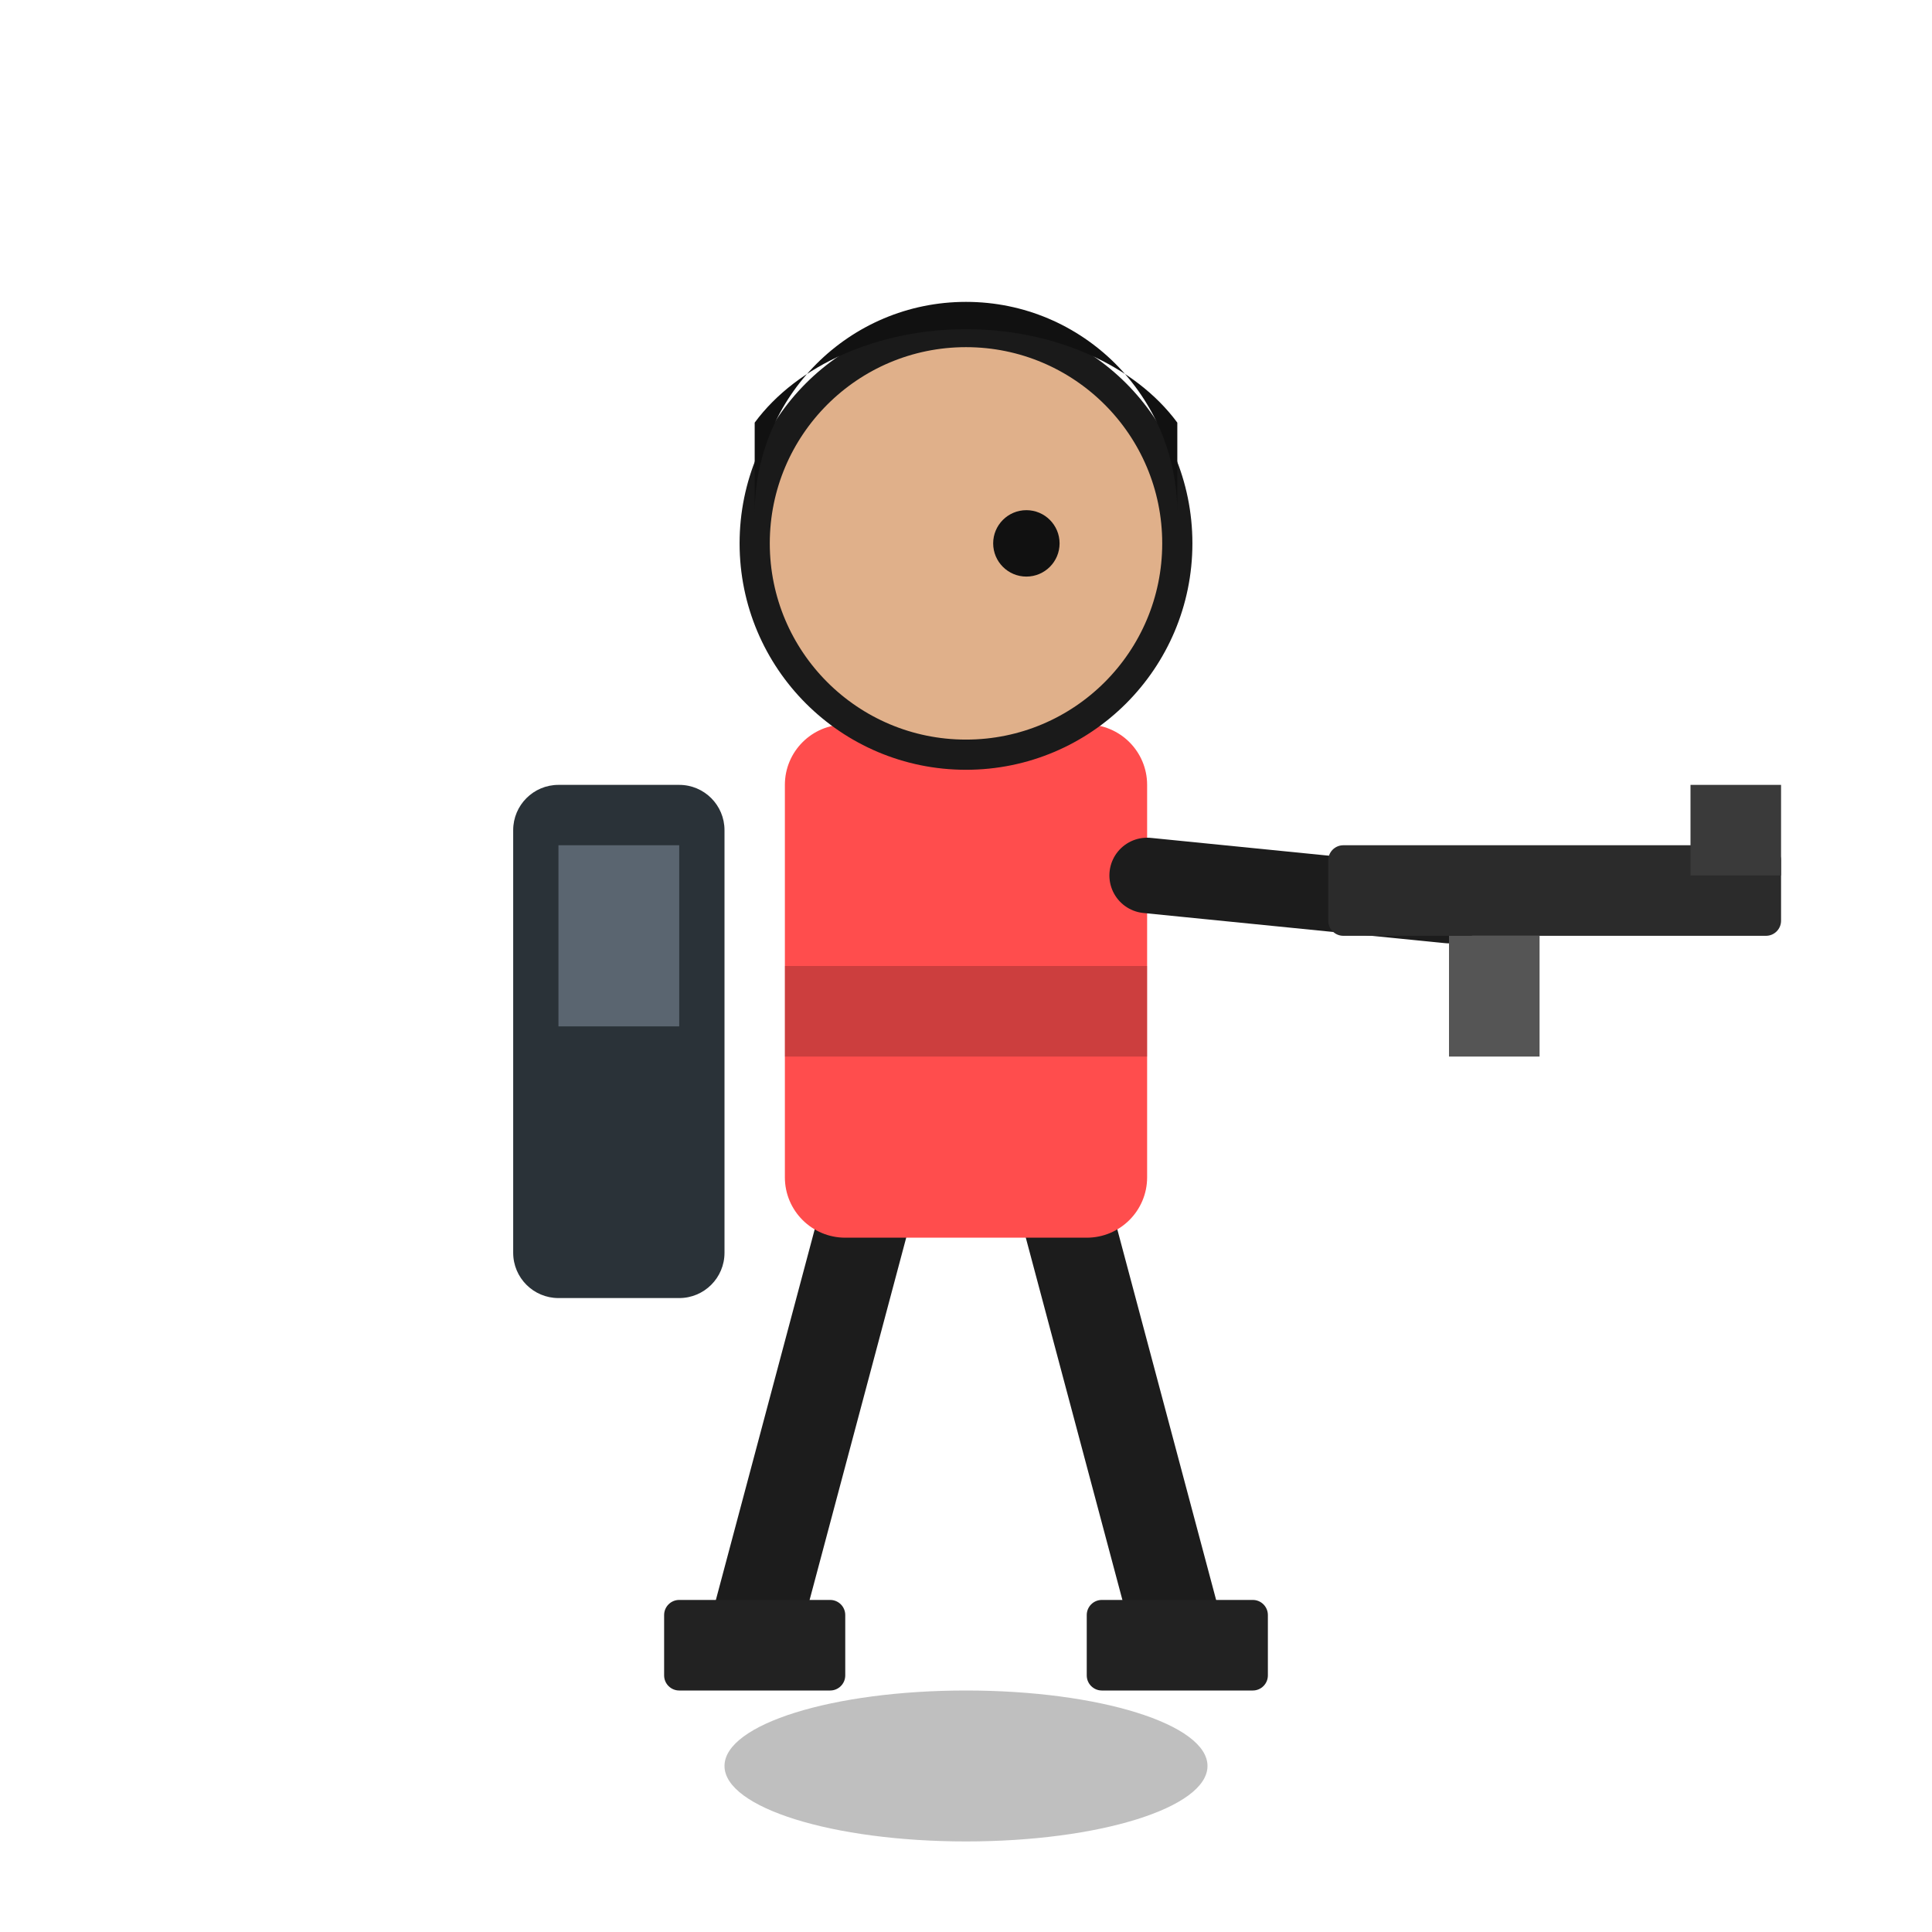
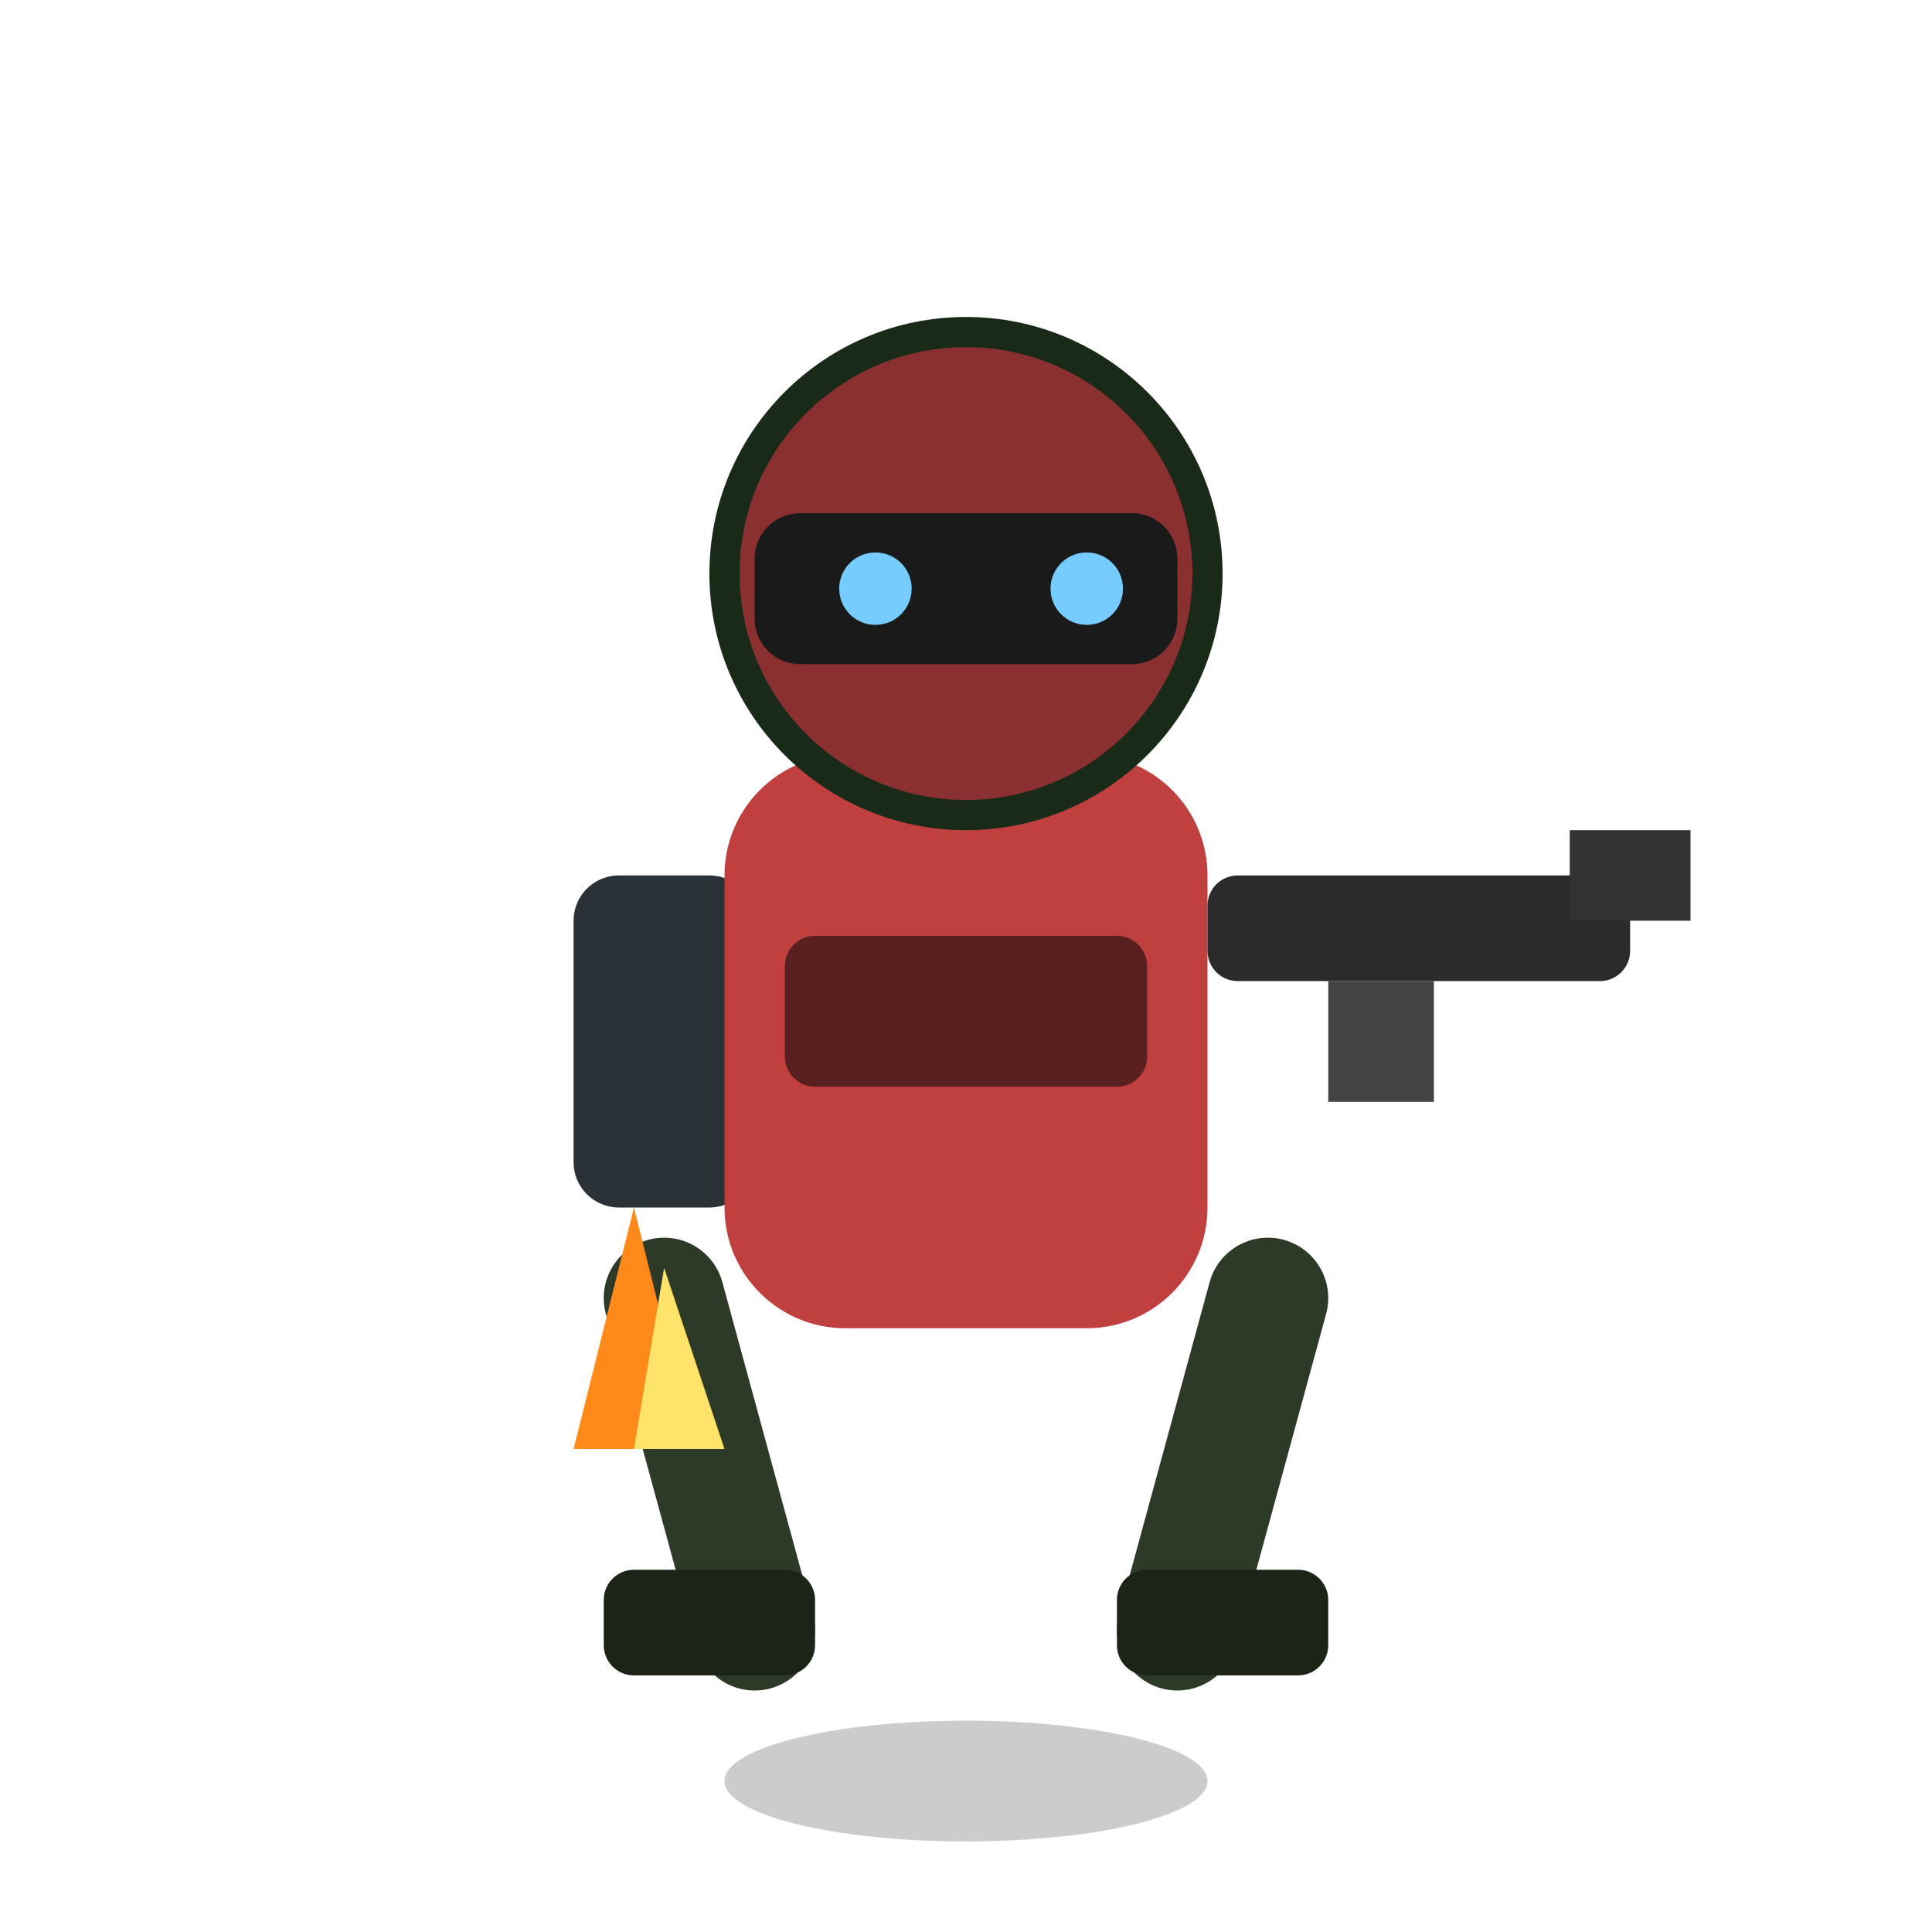
<svg xmlns="http://www.w3.org/2000/svg" viewBox="0 0 128 128">
-   <ellipse cx="64" cy="117" rx="16" ry="5" fill="#000" opacity=".25" />
-   <rect x="34" y="52" width="14" height="34" rx="3" fill="#2a3238" />
-   <rect x="37" y="56" width="8" height="12" fill="#5a6570" />
-   <line x1="58" y1="78" x2="50" y2="108" stroke="#1c1c1c" stroke-width="6" stroke-linecap="round" />
-   <line x1="70" y1="78" x2="78" y2="108" stroke="#1c1c1c" stroke-width="6" stroke-linecap="round" />
-   <rect x="44" y="106" width="12" height="6" rx="1" fill="#222" />
-   <rect x="72" y="106" width="12" height="6" rx="1" fill="#222" />
-   <rect x="52" y="48" width="24" height="34" rx="4" fill="#ff4d4d" />
-   <rect x="52" y="64" width="24" height="6" fill="#000" opacity=".2" />
-   <line x1="76" y1="58" x2="96" y2="60" stroke="#1c1c1c" stroke-width="5" stroke-linecap="round" />
-   <rect x="88" y="56" width="30" height="6" rx="1" fill="#2b2b2b" />
-   <rect x="112" y="52" width="6" height="6" fill="#3a3a3a" />
-   <rect x="96" y="62" width="6" height="8" fill="#555" />
-   <circle cx="64" cy="36" r="14" fill="#e0b08a" stroke="#1a1a1a" stroke-width="2" />
-   <path d="M50 34 A14 14 0 0 1 78 34 L78 28 A16 12 0 0 0 50 28 Z" fill="#111111" />
-   <circle cx="68" cy="36" r="2.2" fill="#111" />
+   <ellipse cx="64" cy="118" rx="16" ry="4" fill="#000" opacity=".2" />
+   <path d="M44 86 l6 22 M84 86 l-6 22" stroke="#2d3a28" stroke-width="8" stroke-linecap="round" />
+   <rect x="40" y="104" width="14" height="7" rx="2" fill="#1c2418" />
+   <rect x="74" y="104" width="14" height="7" rx="2" fill="#1c2418" />
+   <rect x="38" y="58" width="12" height="22" rx="3" fill="#2a3238" />
+   <path d="M42 80 l-4 16 l8 0 z" fill="#ff8a1a" />
+   <path d="M44 84 l-2 12 l6 0 z" fill="#ffe36a" />
+   <rect x="48" y="50" width="32" height="38" rx="8" fill="#c04040" />
+   <rect x="52" y="62" width="24" height="10" rx="2" fill="#5a2020" />
+   <circle cx="64" cy="38" r="16" fill="#8a3030" stroke="#1a2a18" stroke-width="2" />
+   <rect x="50" y="34" width="28" height="10" rx="3" fill="#1a1a1a" />
+   <circle cx="58" cy="39" r="2.4" fill="#7cf" />
+   <circle cx="72" cy="39" r="2.4" fill="#7cf" />
+   <rect x="80" y="58" width="28" height="7" rx="2" fill="#2b2b2b" />
+   <rect x="104" y="55" width="8" height="6" fill="#333" />
+   <rect x="88" y="65" width="7" height="8" fill="#444" />
</svg>
